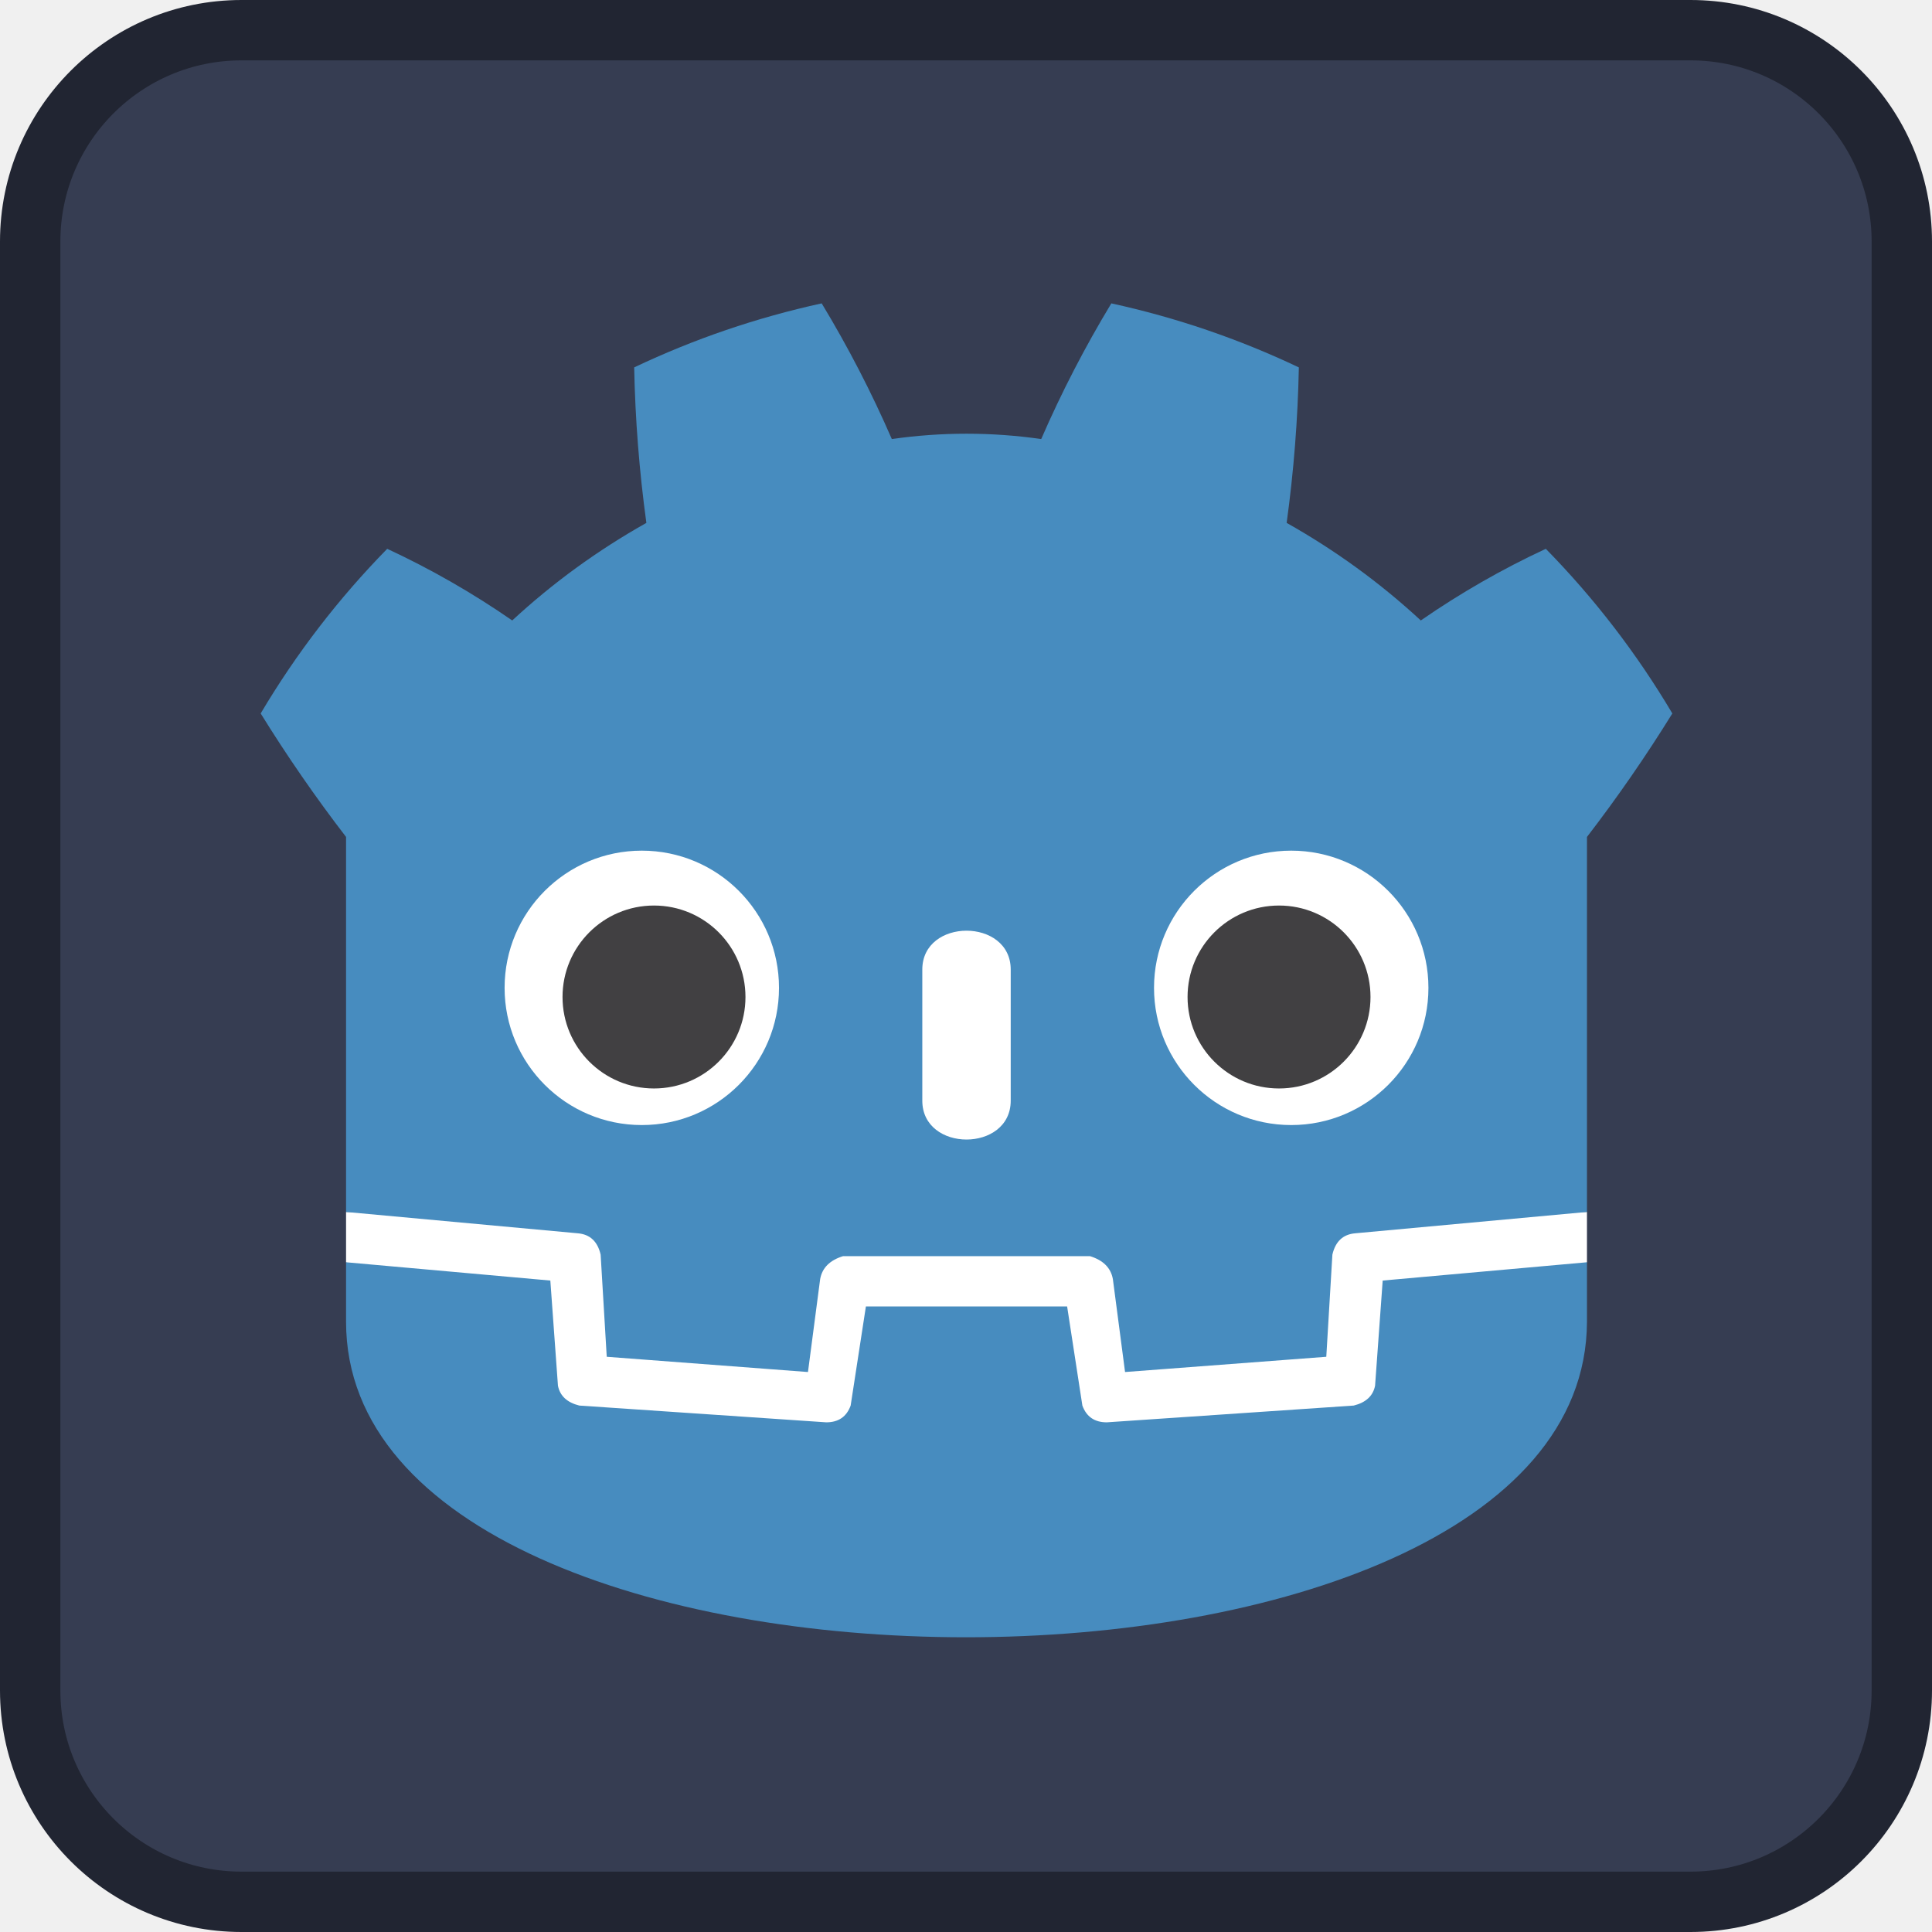
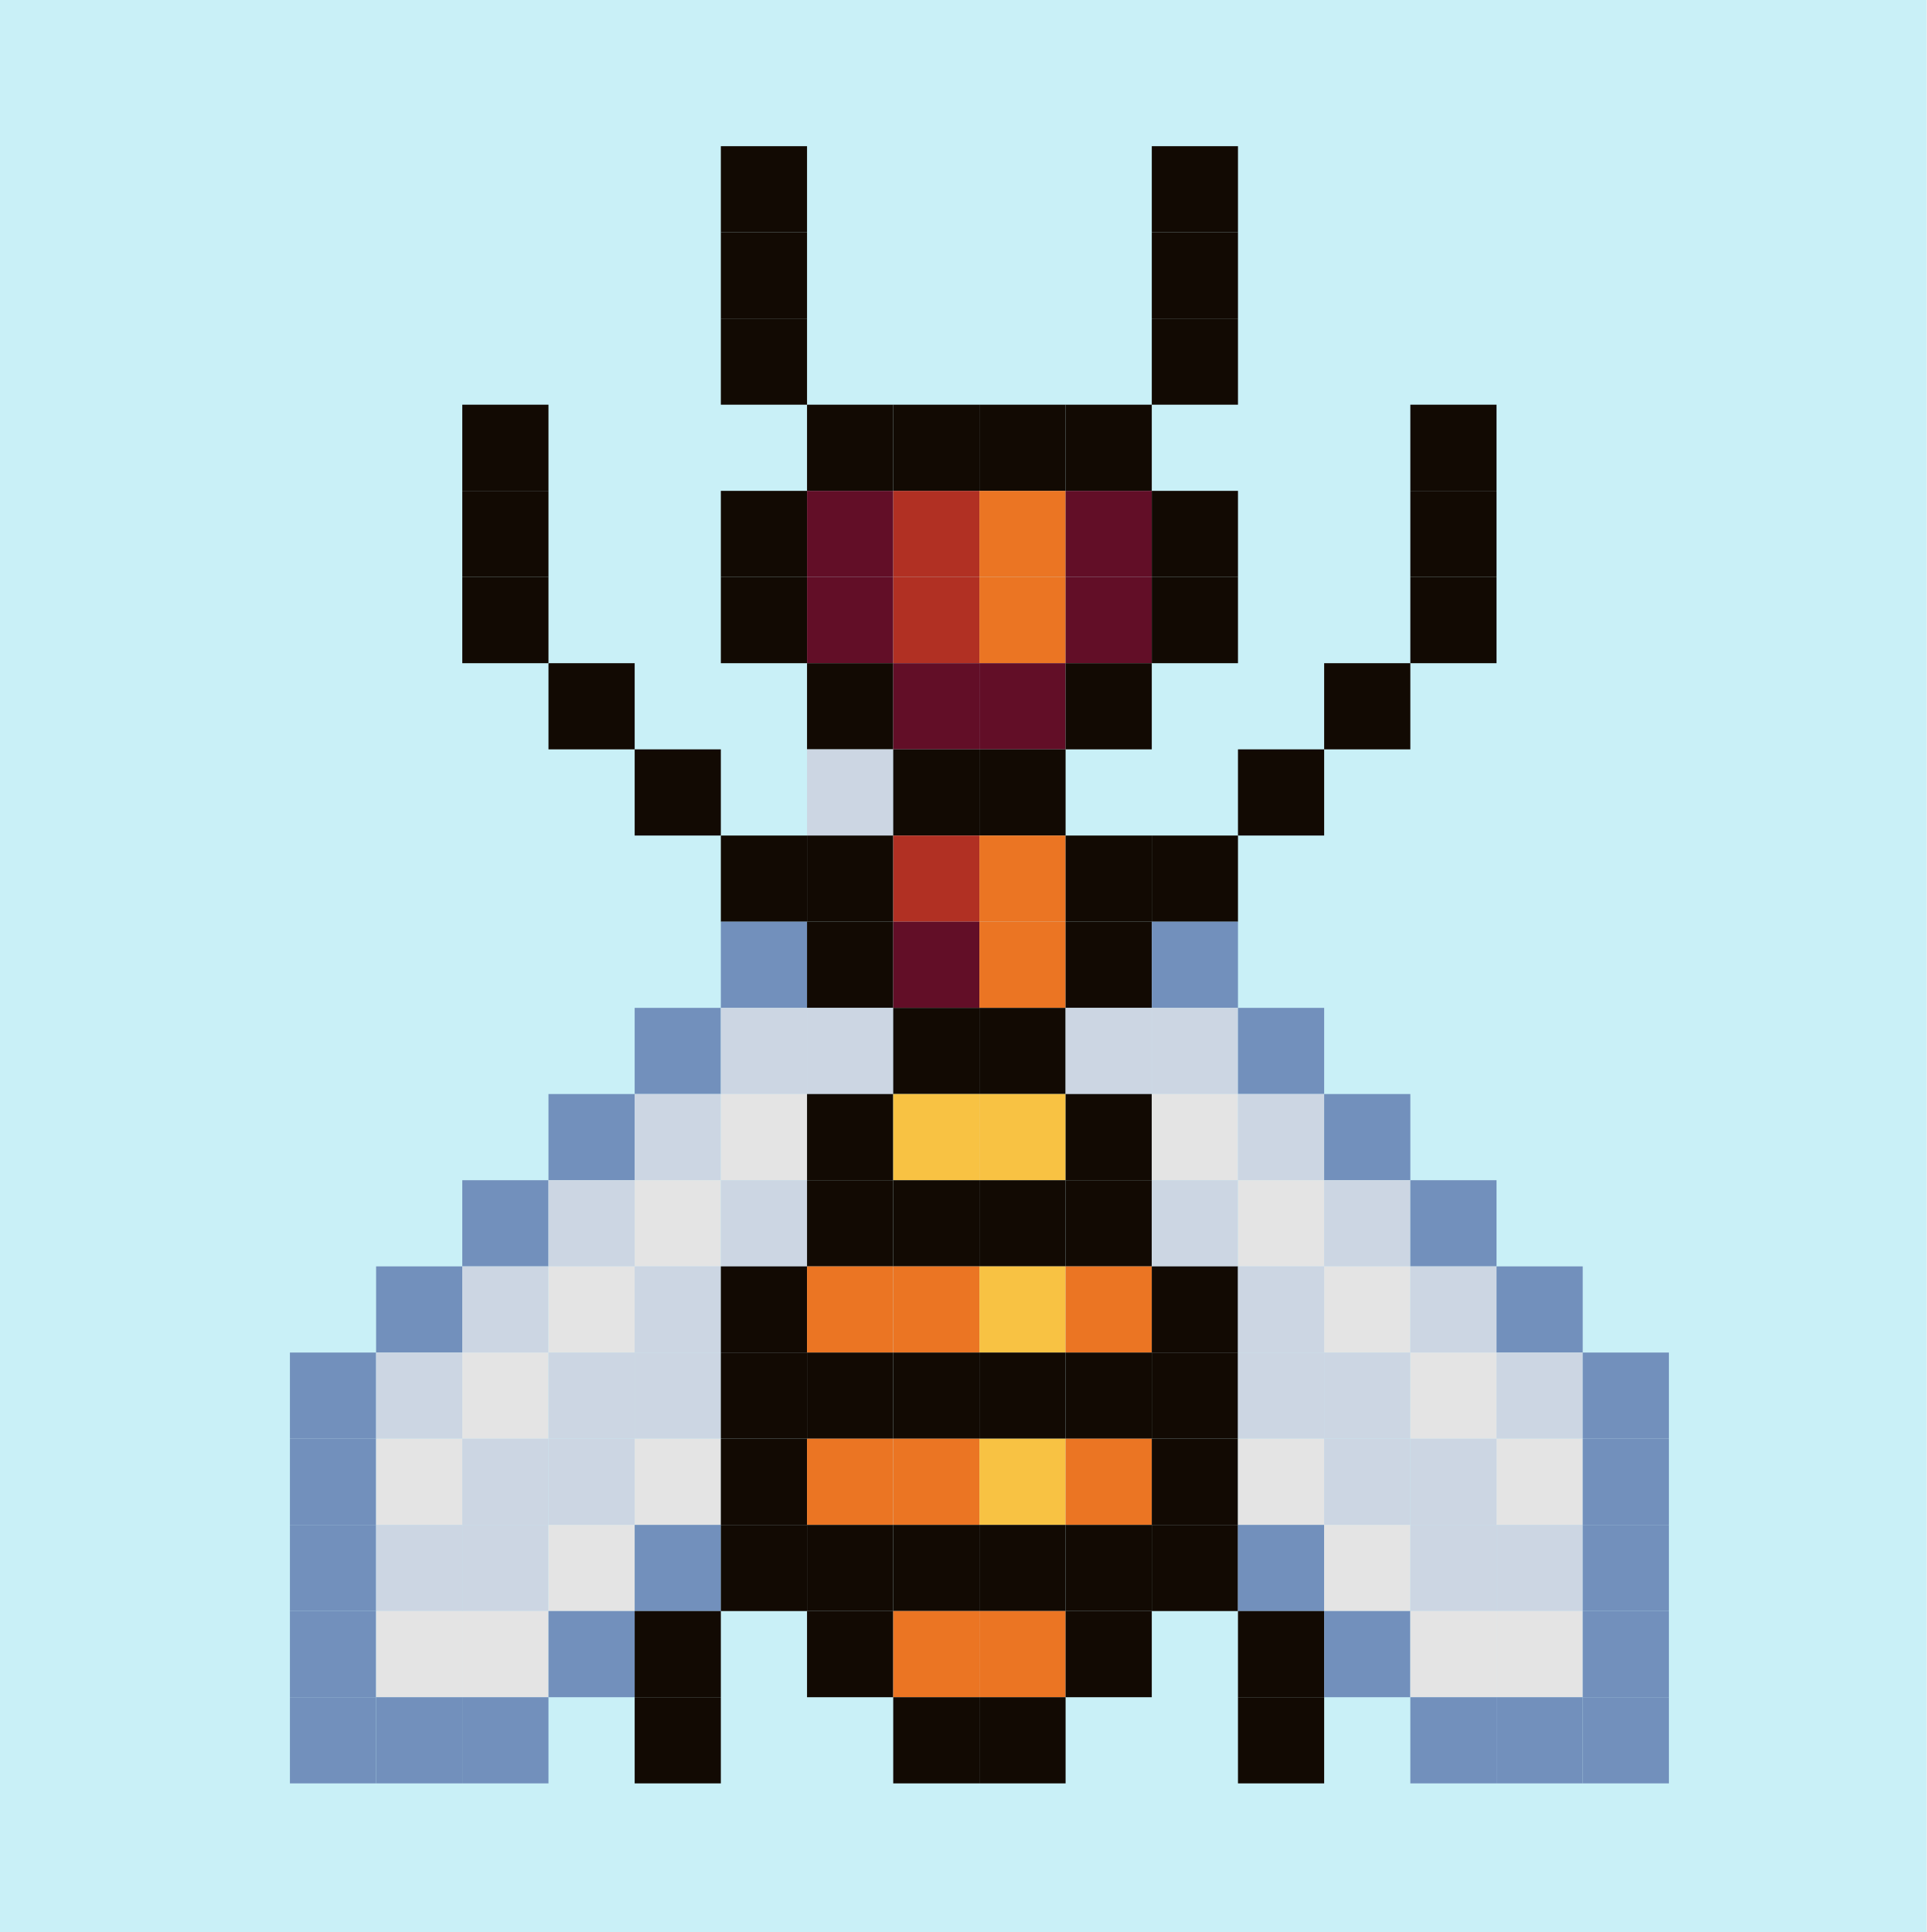
- <svg xmlns="http://www.w3.org/2000/svg" height="128" width="128">
-   <rect x="2" y="2" width="124" height="124" rx="14" fill="#363d52" stroke="#212532" stroke-width="4" />
-   <g transform="scale(.101) translate(122 122)">
-     <g fill="#fff">
-       <path d="M105 673v33q407 354 814 0v-33z" />
-       <path d="m105 673 152 14q12 1 15 14l4 67 132 10 8-61q2-11 15-15h162q13 4 15 15l8 61 132-10 4-67q3-13 15-14l152-14V427q30-39 56-81-35-59-83-108-43 20-82 47-40-37-88-64 7-51 8-102-59-28-123-42-26 43-46 89-49-7-98 0-20-46-46-89-64 14-123 42 1 51 8 102-48 27-88 64-39-27-82-47-48 49-83 108 26 42 56 81zm0 33v39c0 276 813 276 814 0v-39l-134 12-5 69q-2 10-14 13l-162 11q-12 0-16-11l-10-65H446l-10 65q-4 11-16 11l-162-11q-12-3-14-13l-5-69z" fill="#478cbf" />
-       <path d="M483 600c0 34 58 34 58 0v-86c0-34-58-34-58 0z" />
-       <circle cx="725" cy="526" r="90" />
-       <circle cx="299" cy="526" r="90" />
-     </g>
-     <g fill="#414042">
-       <circle cx="307" cy="532" r="60" />
-       <circle cx="717" cy="532" r="60" />
-     </g>
-   </g>
+ <svg xmlns="http://www.w3.org/2000/svg" id="Layer_1" width="1594.88" height="1599.81" viewBox="0 0 1594.88 1599.81">
+   <defs>
+     <style>.cls-1{fill:#120a03;}.cls-1,.cls-2,.cls-3,.cls-4,.cls-5,.cls-6,.cls-7,.cls-8,.cls-9{stroke-width:0px;}.cls-2{fill:#eb7523;}.cls-3{fill:#b13023;}.cls-4{fill:#7290bc;}.cls-5{fill:#c9f0f7;}.cls-6{fill:#e4e4e4;}.cls-7{fill:#620e27;}.cls-8{fill:#ccd6e3;}.cls-9{fill:#f8c243;}</style>
+   </defs>
+   <rect class="cls-5" width="1594.88" height="1599.81" />
+   <rect class="cls-1" x="596.78" y="121.05" width="71.35" height="71.35" />
+   <rect class="cls-1" x="953.55" y="121.05" width="71.35" height="71.35" />
+   <rect class="cls-1" x="596.78" y="192.41" width="71.35" height="71.35" />
+   <rect class="cls-1" x="953.55" y="192.41" width="71.35" height="71.35" />
+   <rect class="cls-1" x="596.78" y="263.76" width="71.35" height="71.35" />
+   <rect class="cls-1" x="953.55" y="263.76" width="71.35" height="71.35" />
+   <rect class="cls-1" x="382.72" y="335.11" width="71.35" height="71.35" />
+   <rect class="cls-1" x="668.13" y="335.11" width="71.35" height="71.35" />
+   <rect class="cls-1" x="739.49" y="335.11" width="71.35" height="71.35" />
+   <rect class="cls-1" x="810.84" y="335.11" width="71.35" height="71.35" />
+   <rect class="cls-1" x="882.19" y="335.11" width="71.35" height="71.35" />
+   <rect class="cls-1" x="1167.6" y="335.11" width="71.35" height="71.35" />
+   <rect class="cls-1" x="382.72" y="406.46" width="71.35" height="71.35" />
+   <rect class="cls-1" x="596.78" y="406.46" width="71.35" height="71.35" />
+   <rect class="cls-7" x="668.13" y="406.46" width="71.35" height="71.35" />
+   <rect class="cls-3" x="739.49" y="406.46" width="71.35" height="71.35" />
+   <rect class="cls-2" x="810.84" y="406.46" width="71.35" height="71.35" />
+   <rect class="cls-7" x="882.19" y="406.46" width="71.35" height="71.35" />
+   <rect class="cls-1" x="953.55" y="406.46" width="71.35" height="71.35" />
+   <rect class="cls-1" x="1167.6" y="406.46" width="71.35" height="71.35" />
+   <rect class="cls-1" x="382.72" y="477.82" width="71.35" height="71.35" />
+   <rect class="cls-1" x="596.78" y="477.82" width="71.35" height="71.35" />
+   <rect class="cls-7" x="668.13" y="477.82" width="71.35" height="71.35" />
+   <rect class="cls-3" x="739.49" y="477.82" width="71.35" height="71.35" />
+   <rect class="cls-2" x="810.84" y="477.82" width="71.35" height="71.35" />
+   <rect class="cls-7" x="882.19" y="477.82" width="71.35" height="71.35" />
+   <rect class="cls-1" x="953.55" y="477.82" width="71.35" height="71.35" />
+   <rect class="cls-1" x="1167.6" y="477.82" width="71.35" height="71.35" />
+   <rect class="cls-1" x="454.08" y="549.17" width="71.35" height="71.35" />
+   <rect class="cls-1" x="668.13" y="549.17" width="71.35" height="71.35" />
+   <rect class="cls-7" x="739.49" y="549.17" width="71.35" height="71.35" />
+   <rect class="cls-7" x="810.84" y="549.17" width="71.35" height="71.35" />
+   <rect class="cls-1" x="882.19" y="549.17" width="71.35" height="71.35" />
+   <rect class="cls-1" x="1096.25" y="549.17" width="71.35" height="71.35" />
+   <rect class="cls-1" x="525.43" y="620.52" width="71.35" height="71.35" />
+   <rect class="cls-8" x="668.13" y="620.52" width="71.35" height="71.35" />
+   <rect class="cls-1" x="739.49" y="620.52" width="71.35" height="71.35" />
+   <rect class="cls-1" x="810.84" y="620.52" width="71.35" height="71.35" />
+   <rect class="cls-1" x="1024.9" y="620.52" width="71.35" height="71.35" />
+   <rect class="cls-1" x="596.78" y="691.88" width="71.35" height="71.35" />
+   <rect class="cls-1" x="668.13" y="691.88" width="71.35" height="71.35" />
+   <rect class="cls-3" x="739.49" y="691.88" width="71.35" height="71.35" />
+   <rect class="cls-2" x="810.84" y="691.88" width="71.35" height="71.35" />
+   <rect class="cls-1" x="882.19" y="691.88" width="71.35" height="71.35" />
+   <rect class="cls-1" x="953.55" y="691.88" width="71.35" height="71.35" />
+   <rect class="cls-4" x="596.78" y="763.23" width="71.35" height="71.35" />
+   <rect class="cls-1" x="668.13" y="763.23" width="71.35" height="71.35" />
+   <rect class="cls-7" x="739.49" y="763.23" width="71.35" height="71.35" />
+   <rect class="cls-2" x="810.84" y="763.23" width="71.35" height="71.35" />
+   <rect class="cls-1" x="882.19" y="763.23" width="71.35" height="71.35" />
+   <rect class="cls-4" x="953.55" y="763.23" width="71.35" height="71.35" />
+   <rect class="cls-4" x="525.43" y="834.58" width="71.35" height="71.35" />
+   <rect class="cls-8" x="596.78" y="834.58" width="71.35" height="71.35" />
+   <rect class="cls-8" x="668.13" y="834.58" width="71.35" height="71.35" />
+   <rect class="cls-1" x="739.49" y="834.58" width="71.35" height="71.35" />
+   <rect class="cls-1" x="810.84" y="834.58" width="71.35" height="71.35" />
+   <rect class="cls-8" x="882.19" y="834.58" width="71.35" height="71.35" />
+   <rect class="cls-8" x="953.55" y="834.58" width="71.35" height="71.35" />
+   <rect class="cls-4" x="1024.9" y="834.58" width="71.35" height="71.35" />
+   <rect class="cls-4" x="454.08" y="905.93" width="71.35" height="71.35" />
+   <rect class="cls-8" x="525.43" y="905.93" width="71.35" height="71.35" />
+   <rect class="cls-6" x="596.78" y="905.93" width="71.35" height="71.35" />
+   <rect class="cls-1" x="668.13" y="905.93" width="71.35" height="71.35" />
+   <rect class="cls-9" x="739.49" y="905.93" width="71.35" height="71.35" />
+   <rect class="cls-9" x="810.84" y="905.93" width="71.35" height="71.35" />
+   <rect class="cls-1" x="882.19" y="905.93" width="71.35" height="71.35" />
+   <rect class="cls-6" x="953.55" y="905.93" width="71.35" height="71.35" />
+   <rect class="cls-8" x="1024.9" y="905.93" width="71.35" height="71.35" />
+   <rect class="cls-4" x="1096.25" y="905.93" width="71.35" height="71.35" />
+   <rect class="cls-4" x="382.72" y="977.29" width="71.35" height="71.35" />
+   <rect class="cls-8" x="454.08" y="977.29" width="71.35" height="71.35" />
+   <rect class="cls-6" x="525.43" y="977.29" width="71.35" height="71.35" />
+   <rect class="cls-8" x="596.78" y="977.29" width="71.35" height="71.35" />
+   <rect class="cls-1" x="668.13" y="977.29" width="71.35" height="71.35" />
+   <rect class="cls-1" x="739.49" y="977.29" width="71.35" height="71.35" />
+   <rect class="cls-1" x="810.84" y="977.29" width="71.35" height="71.35" />
+   <rect class="cls-1" x="882.19" y="977.29" width="71.35" height="71.35" />
+   <rect class="cls-8" x="953.55" y="977.29" width="71.35" height="71.35" />
+   <rect class="cls-6" x="1024.9" y="977.29" width="71.35" height="71.35" />
+   <rect class="cls-8" x="1096.25" y="977.29" width="71.35" height="71.35" />
+   <rect class="cls-4" x="1167.6" y="977.29" width="71.35" height="71.35" />
+   <rect class="cls-4" x="311.37" y="1048.64" width="71.35" height="71.35" />
+   <rect class="cls-8" x="382.72" y="1048.64" width="71.35" height="71.35" />
+   <rect class="cls-6" x="454.08" y="1048.64" width="71.35" height="71.35" />
+   <rect class="cls-8" x="525.43" y="1048.64" width="71.35" height="71.35" />
+   <rect class="cls-1" x="596.78" y="1048.64" width="71.35" height="71.35" />
+   <rect class="cls-2" x="668.13" y="1048.64" width="71.35" height="71.35" />
+   <rect class="cls-2" x="739.49" y="1048.64" width="71.35" height="71.35" />
+   <rect class="cls-9" x="810.84" y="1048.64" width="71.35" height="71.35" />
+   <rect class="cls-2" x="882.19" y="1048.64" width="71.35" height="71.35" />
+   <rect class="cls-1" x="953.55" y="1048.64" width="71.35" height="71.35" />
+   <rect class="cls-8" x="1024.9" y="1048.64" width="71.35" height="71.35" />
+   <rect class="cls-6" x="1096.25" y="1048.64" width="71.35" height="71.35" />
+   <rect class="cls-8" x="1167.6" y="1048.64" width="71.35" height="71.35" />
+   <rect class="cls-4" x="1238.96" y="1048.64" width="71.35" height="71.35" />
+   <rect class="cls-4" x="240.02" y="1119.99" width="71.35" height="71.35" />
+   <rect class="cls-8" x="311.37" y="1119.99" width="71.35" height="71.35" />
+   <rect class="cls-6" x="382.72" y="1119.99" width="71.35" height="71.35" />
+   <rect class="cls-8" x="454.08" y="1119.99" width="71.35" height="71.35" />
+   <rect class="cls-8" x="525.43" y="1119.99" width="71.35" height="71.35" />
+   <rect class="cls-1" x="596.78" y="1119.99" width="71.35" height="71.35" />
+   <rect class="cls-1" x="668.13" y="1119.99" width="71.35" height="71.35" />
+   <rect class="cls-1" x="739.49" y="1119.99" width="71.35" height="71.35" />
+   <rect class="cls-1" x="810.84" y="1119.99" width="71.35" height="71.35" />
+   <rect class="cls-1" x="882.19" y="1119.99" width="71.35" height="71.35" />
+   <rect class="cls-1" x="953.55" y="1119.99" width="71.35" height="71.35" />
+   <rect class="cls-8" x="1024.9" y="1119.99" width="71.35" height="71.35" />
+   <rect class="cls-8" x="1096.25" y="1119.99" width="71.35" height="71.35" />
+   <rect class="cls-6" x="1167.6" y="1119.99" width="71.35" height="71.35" />
+   <rect class="cls-8" x="1238.96" y="1119.99" width="71.35" height="71.35" />
+   <rect class="cls-4" x="1310.31" y="1119.99" width="71.35" height="71.35" />
+   <rect class="cls-4" x="240.02" y="1191.35" width="71.35" height="71.35" />
+   <rect class="cls-6" x="311.37" y="1191.35" width="71.35" height="71.35" />
+   <rect class="cls-8" x="382.72" y="1191.35" width="71.35" height="71.35" />
+   <rect class="cls-8" x="454.08" y="1191.35" width="71.35" height="71.35" />
+   <rect class="cls-6" x="525.43" y="1191.35" width="71.35" height="71.35" />
+   <rect class="cls-1" x="596.78" y="1191.35" width="71.35" height="71.35" />
+   <rect class="cls-2" x="668.13" y="1191.35" width="71.35" height="71.35" />
+   <rect class="cls-2" x="739.49" y="1191.35" width="71.35" height="71.35" />
+   <rect class="cls-9" x="810.84" y="1191.35" width="71.35" height="71.35" />
+   <rect class="cls-2" x="882.19" y="1191.35" width="71.35" height="71.35" />
+   <rect class="cls-1" x="953.55" y="1191.35" width="71.35" height="71.35" />
+   <rect class="cls-6" x="1024.9" y="1191.35" width="71.35" height="71.35" />
+   <rect class="cls-8" x="1096.25" y="1191.35" width="71.35" height="71.35" />
+   <rect class="cls-8" x="1167.6" y="1191.35" width="71.35" height="71.35" />
+   <rect class="cls-6" x="1238.96" y="1191.35" width="71.35" height="71.35" />
+   <rect class="cls-4" x="1310.31" y="1191.35" width="71.35" height="71.35" />
+   <rect class="cls-4" x="240.02" y="1262.7" width="71.35" height="71.35" />
+   <rect class="cls-8" x="311.37" y="1262.7" width="71.35" height="71.35" />
+   <rect class="cls-8" x="382.72" y="1262.7" width="71.35" height="71.35" />
+   <rect class="cls-6" x="454.08" y="1262.7" width="71.35" height="71.35" />
+   <rect class="cls-4" x="525.43" y="1262.7" width="71.35" height="71.35" />
+   <rect class="cls-1" x="596.78" y="1262.7" width="71.35" height="71.35" />
+   <rect class="cls-1" x="668.13" y="1262.7" width="71.35" height="71.35" />
+   <rect class="cls-1" x="739.49" y="1262.7" width="71.35" height="71.35" />
+   <rect class="cls-1" x="810.84" y="1262.7" width="71.35" height="71.35" />
+   <rect class="cls-1" x="882.19" y="1262.7" width="71.35" height="71.35" />
+   <rect class="cls-1" x="953.55" y="1262.7" width="71.35" height="71.35" />
+   <rect class="cls-4" x="1024.9" y="1262.7" width="71.35" height="71.35" />
+   <rect class="cls-6" x="1096.25" y="1262.7" width="71.35" height="71.35" />
+   <rect class="cls-8" x="1167.6" y="1262.7" width="71.35" height="71.35" />
+   <rect class="cls-8" x="1238.96" y="1262.7" width="71.35" height="71.35" />
+   <rect class="cls-4" x="1310.31" y="1262.7" width="71.35" height="71.35" />
+   <rect class="cls-4" x="240.02" y="1334.05" width="71.35" height="71.35" />
+   <rect class="cls-6" x="311.37" y="1334.05" width="71.35" height="71.35" />
+   <rect class="cls-6" x="382.72" y="1334.05" width="71.35" height="71.35" />
+   <rect class="cls-4" x="454.08" y="1334.05" width="71.35" height="71.35" />
+   <rect class="cls-1" x="525.43" y="1334.05" width="71.35" height="71.35" />
+   <rect class="cls-1" x="668.13" y="1334.05" width="71.35" height="71.35" />
+   <rect class="cls-2" x="739.49" y="1334.05" width="71.35" height="71.35" />
+   <rect class="cls-2" x="810.84" y="1334.05" width="71.35" height="71.35" />
+   <rect class="cls-1" x="882.19" y="1334.05" width="71.35" height="71.35" />
+   <rect class="cls-1" x="1024.9" y="1334.05" width="71.35" height="71.35" />
+   <rect class="cls-4" x="1096.25" y="1334.05" width="71.35" height="71.35" />
+   <rect class="cls-6" x="1167.6" y="1334.05" width="71.35" height="71.35" />
+   <rect class="cls-6" x="1238.96" y="1334.05" width="71.35" height="71.35" />
+   <rect class="cls-4" x="1310.31" y="1334.05" width="71.35" height="71.35" />
+   <rect class="cls-4" x="240.02" y="1405.4" width="71.35" height="71.35" />
+   <rect class="cls-4" x="311.37" y="1405.4" width="71.35" height="71.35" />
+   <rect class="cls-4" x="382.72" y="1405.4" width="71.35" height="71.35" />
+   <rect class="cls-1" x="525.43" y="1405.4" width="71.35" height="71.35" />
+   <rect class="cls-1" x="739.49" y="1405.4" width="71.35" height="71.35" />
+   <rect class="cls-1" x="810.84" y="1405.4" width="71.35" height="71.35" />
+   <rect class="cls-1" x="1024.9" y="1405.4" width="71.35" height="71.35" />
+   <rect class="cls-4" x="1167.6" y="1405.4" width="71.35" height="71.35" />
+   <rect class="cls-4" x="1238.96" y="1405.4" width="71.35" height="71.35" />
+   <rect class="cls-4" x="1310.31" y="1405.4" width="71.35" height="71.35" />
</svg>
